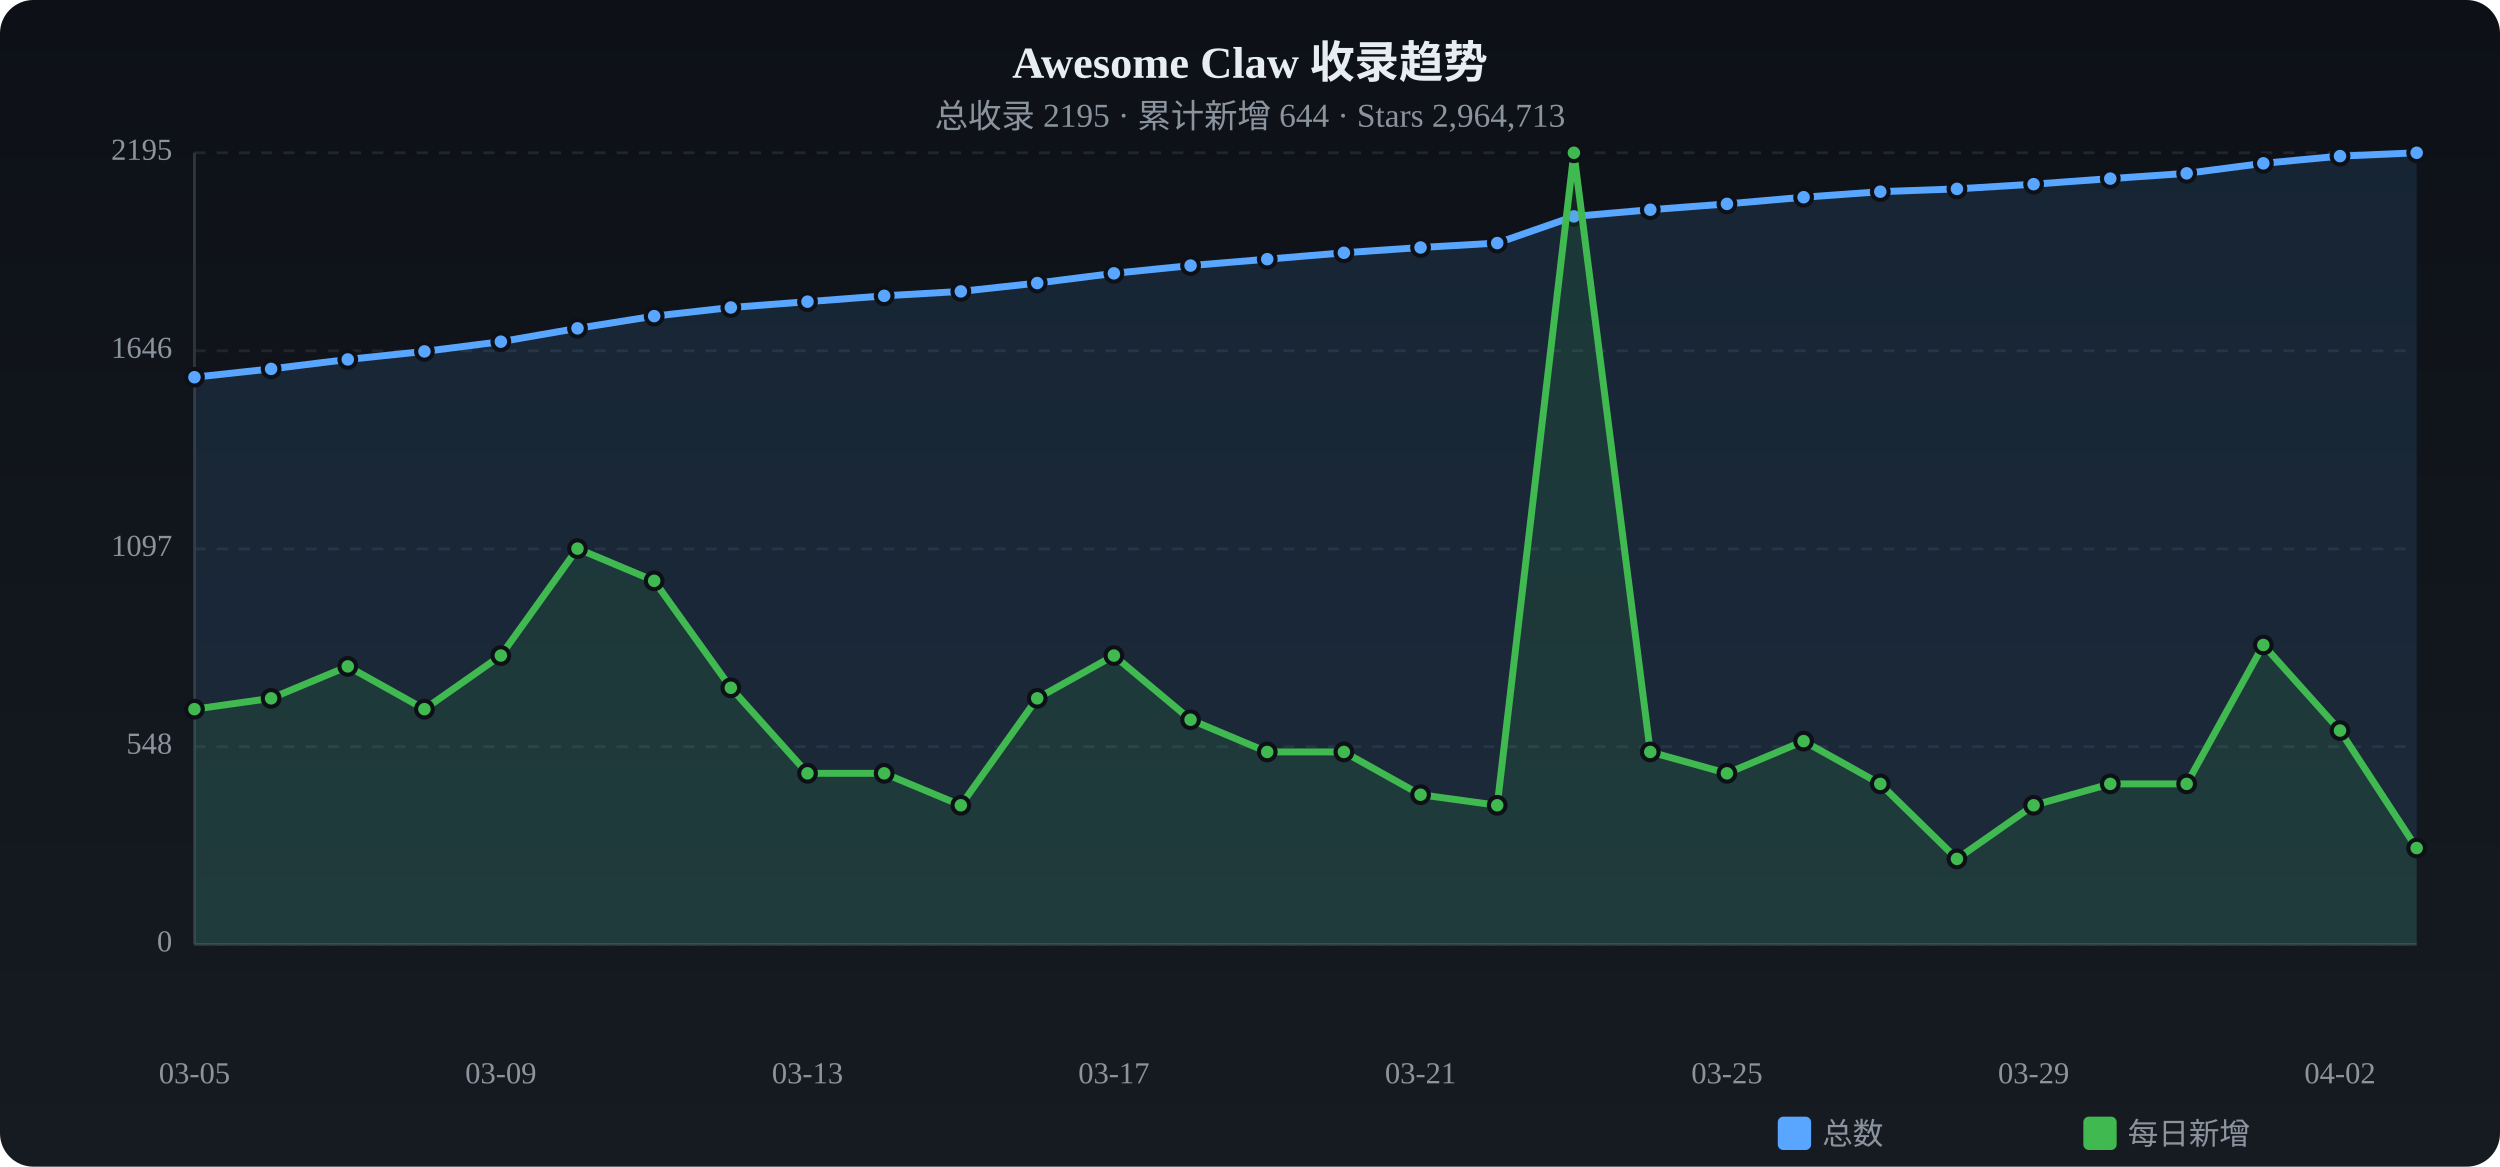
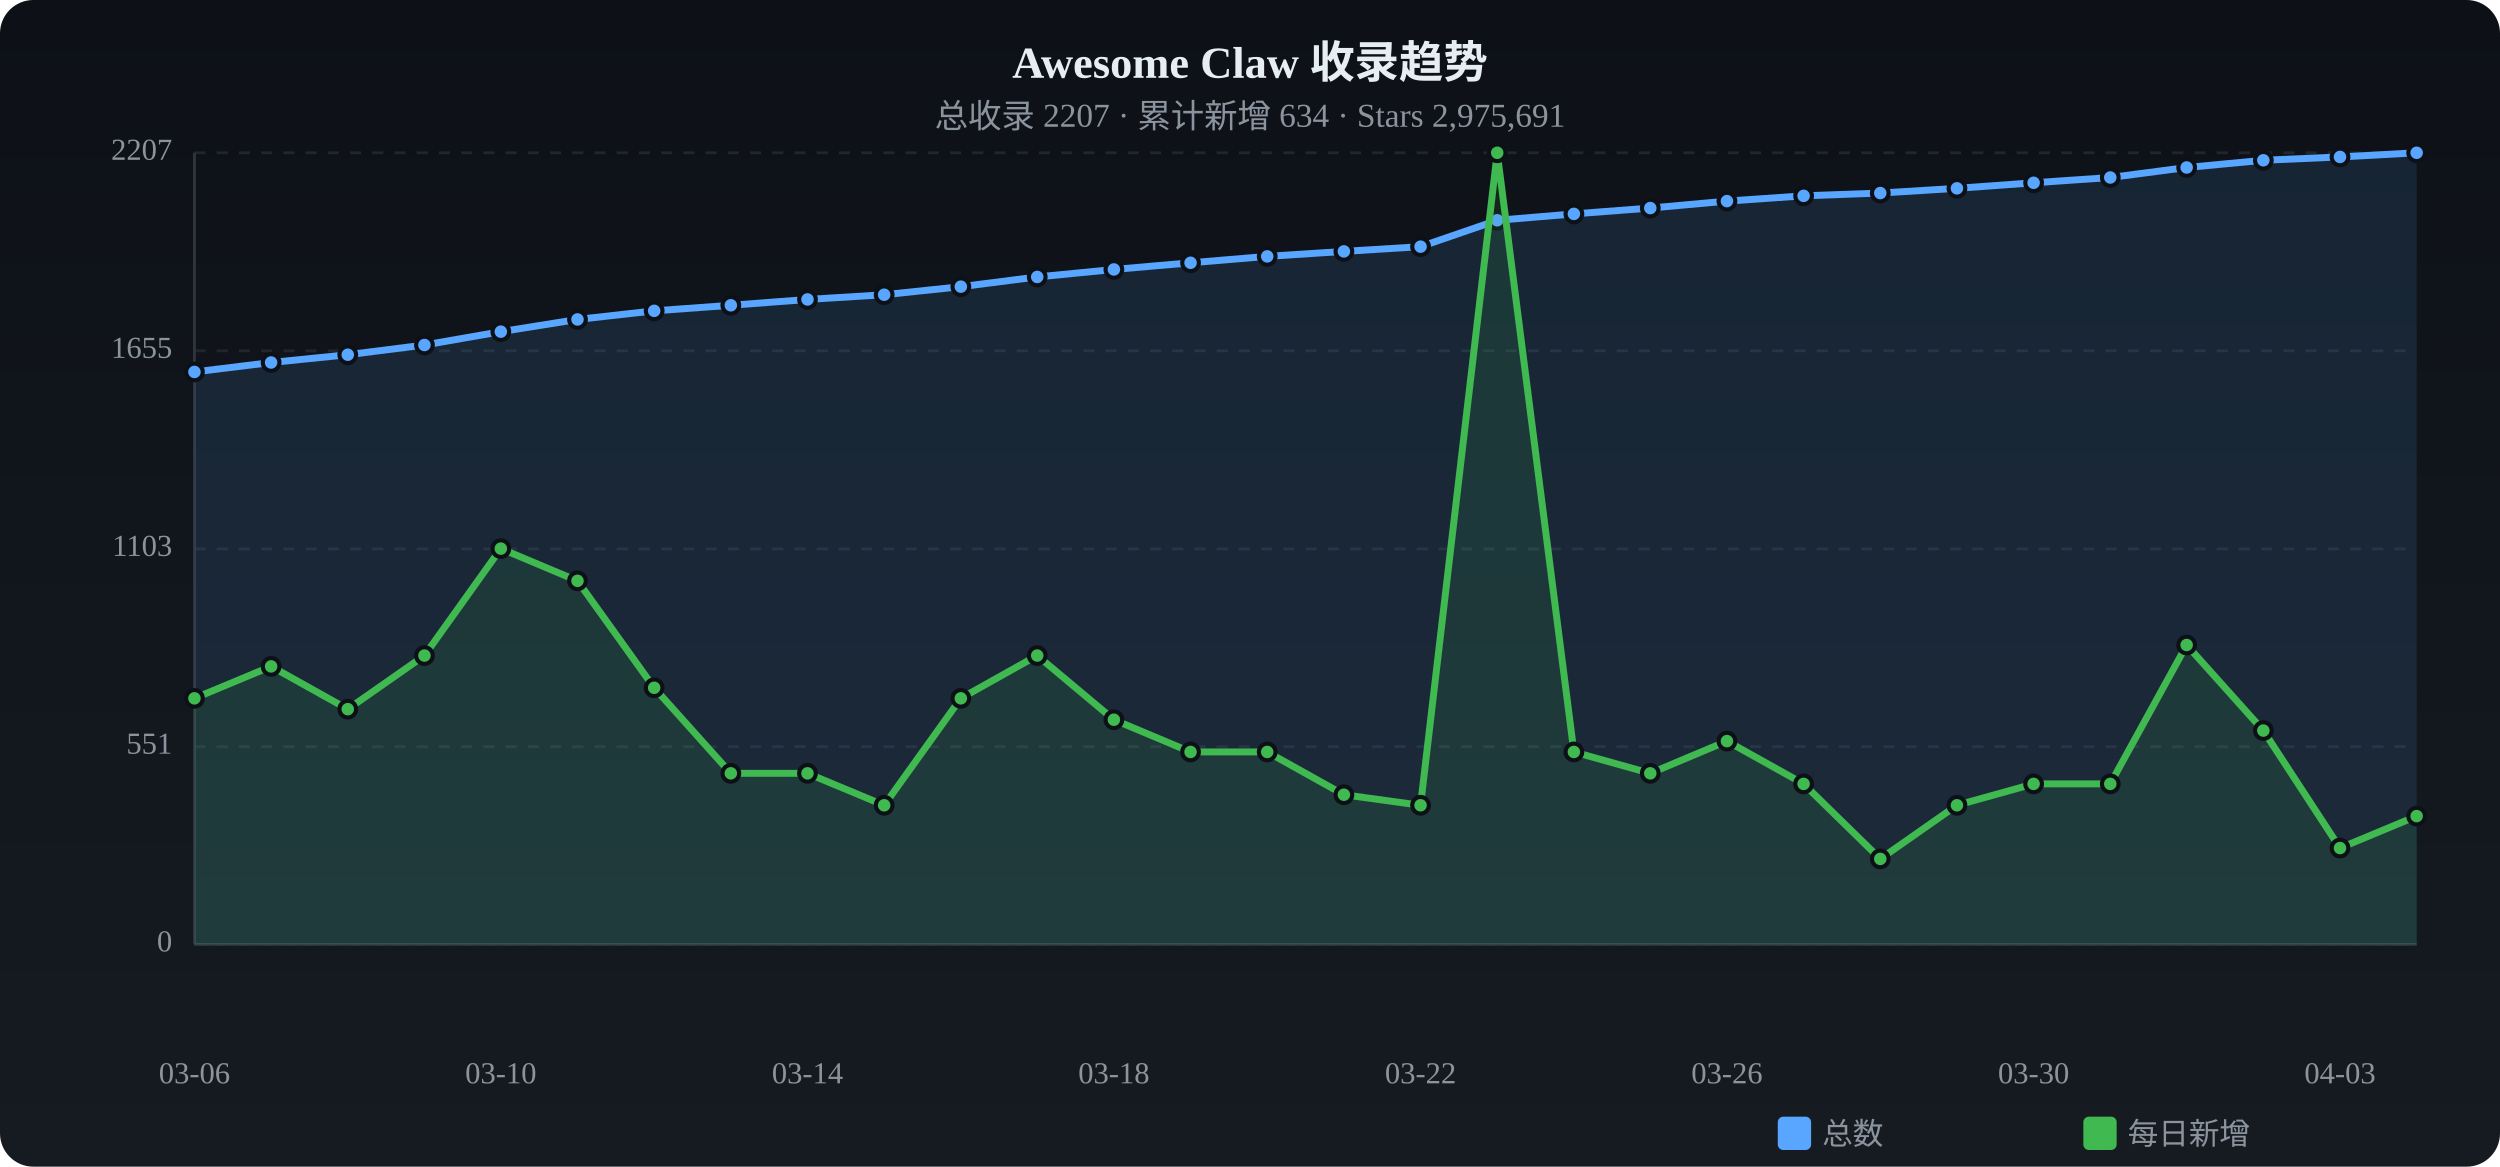
<svg xmlns="http://www.w3.org/2000/svg" viewBox="0 0 900 420" width="900" height="420">
  <defs>
    <linearGradient id="tbg" x1="0%" y1="0%" x2="0%" y2="100%">
      <stop offset="0%" stop-color="#0d1117" />
      <stop offset="100%" stop-color="#161b22" />
    </linearGradient>
  </defs>
  <rect width="900" height="420" rx="12" fill="url(#tbg)" />
  <text x="450.0" y="28" text-anchor="middle" fill="#e6edf3" font-size="16" font-weight="bold">Awesome Claw 收录趋势</text>
-   <text x="450.0" y="46" text-anchor="middle" fill="#8b949e" font-size="12">总收录 2195 · 累计新增 644 · Stars 2,964,713</text>
+   <text x="450.0" y="46" text-anchor="middle" fill="#8b949e" font-size="12">总收录 2207 · 累计新增 634 · Stars 2,975,691</text>
  <text x="62" y="340.0" text-anchor="end" fill="#8b949e" font-size="11" dominant-baseline="middle">0</text>
  <line x1="70" y1="340.0" x2="870" y2="340.0" stroke="#21262d" stroke-dasharray="4 4" />
-   <text x="62" y="268.8" text-anchor="end" fill="#8b949e" font-size="11" dominant-baseline="middle">548</text>
+   <text x="62" y="268.8" text-anchor="end" fill="#8b949e" font-size="11" dominant-baseline="middle">551</text>
  <line x1="70" y1="268.8" x2="870" y2="268.8" stroke="#21262d" stroke-dasharray="4 4" />
-   <text x="62" y="197.6" text-anchor="end" fill="#8b949e" font-size="11" dominant-baseline="middle">1097</text>
+   <text x="62" y="197.6" text-anchor="end" fill="#8b949e" font-size="11" dominant-baseline="middle">1103</text>
  <line x1="70" y1="197.6" x2="870" y2="197.6" stroke="#21262d" stroke-dasharray="4 4" />
-   <text x="62" y="126.3" text-anchor="end" fill="#8b949e" font-size="11" dominant-baseline="middle">1646</text>
+   <text x="62" y="126.3" text-anchor="end" fill="#8b949e" font-size="11" dominant-baseline="middle">1655</text>
  <line x1="70" y1="126.3" x2="870" y2="126.3" stroke="#21262d" stroke-dasharray="4 4" />
-   <text x="62" y="55.0" text-anchor="end" fill="#8b949e" font-size="11" dominant-baseline="middle">2195</text>
+   <text x="62" y="55.0" text-anchor="end" fill="#8b949e" font-size="11" dominant-baseline="middle">2207</text>
  <line x1="70" y1="55.0" x2="870" y2="55.0" stroke="#21262d" stroke-dasharray="4 4" />
  <line x1="70" y1="55" x2="70" y2="340" stroke="#30363d" />
  <line x1="70" y1="340" x2="870" y2="340" stroke="#30363d" />
-   <path d="M70.0,135.8 L97.6,132.8 L125.2,129.4 L152.8,126.5 L180.3,123.0 L207.9,118.2 L235.5,113.8 L263.1,110.7 L290.7,108.6 L318.3,106.5 L345.9,104.9 L373.4,101.9 L401.0,98.4 L428.6,95.6 L456.2,93.3 L483.8,91.0 L511.4,89.1 L539.0,87.5 L566.6,77.9 L594.1,75.5 L621.7,73.4 L649.3,71.0 L676.9,69.0 L704.5,68.0 L732.1,66.3 L759.7,64.3 L787.2,62.4 L814.8,58.8 L842.4,56.2 L870.0,55.0 L870.0,340 L70.0,340 Z" fill="#58a6ff" opacity="0.12" />
-   <polyline points="70.0,135.8 97.6,132.8 125.2,129.4 152.8,126.5 180.3,123.0 207.9,118.2 235.5,113.8 263.1,110.7 290.7,108.6 318.3,106.5 345.9,104.9 373.4,101.9 401.0,98.4 428.6,95.6 456.2,93.3 483.8,91.0 511.4,89.1 539.0,87.5 566.6,77.9 594.1,75.5 621.7,73.4 649.3,71.0 676.9,69.0 704.5,68.0 732.1,66.3 759.7,64.3 787.2,62.4 814.8,58.8 842.4,56.2 870.0,55.0" fill="none" stroke="#58a6ff" stroke-width="2.5" stroke-linecap="round" stroke-linejoin="round" />
-   <circle cx="70.0" cy="135.8" r="3" fill="#58a6ff" stroke="#0d1117" stroke-width="1.5" />
-   <circle cx="97.6" cy="132.8" r="3" fill="#58a6ff" stroke="#0d1117" stroke-width="1.5" />
-   <circle cx="125.2" cy="129.4" r="3" fill="#58a6ff" stroke="#0d1117" stroke-width="1.5" />
-   <circle cx="152.8" cy="126.5" r="3" fill="#58a6ff" stroke="#0d1117" stroke-width="1.5" />
-   <circle cx="180.3" cy="123.0" r="3" fill="#58a6ff" stroke="#0d1117" stroke-width="1.5" />
-   <circle cx="207.9" cy="118.2" r="3" fill="#58a6ff" stroke="#0d1117" stroke-width="1.5" />
-   <circle cx="235.5" cy="113.8" r="3" fill="#58a6ff" stroke="#0d1117" stroke-width="1.5" />
-   <circle cx="263.1" cy="110.7" r="3" fill="#58a6ff" stroke="#0d1117" stroke-width="1.5" />
-   <circle cx="290.7" cy="108.6" r="3" fill="#58a6ff" stroke="#0d1117" stroke-width="1.5" />
-   <circle cx="318.3" cy="106.5" r="3" fill="#58a6ff" stroke="#0d1117" stroke-width="1.5" />
-   <circle cx="345.9" cy="104.9" r="3" fill="#58a6ff" stroke="#0d1117" stroke-width="1.5" />
-   <circle cx="373.4" cy="101.9" r="3" fill="#58a6ff" stroke="#0d1117" stroke-width="1.5" />
-   <circle cx="401.0" cy="98.4" r="3" fill="#58a6ff" stroke="#0d1117" stroke-width="1.5" />
-   <circle cx="428.6" cy="95.6" r="3" fill="#58a6ff" stroke="#0d1117" stroke-width="1.5" />
-   <circle cx="456.2" cy="93.3" r="3" fill="#58a6ff" stroke="#0d1117" stroke-width="1.5" />
-   <circle cx="483.8" cy="91.0" r="3" fill="#58a6ff" stroke="#0d1117" stroke-width="1.5" />
-   <circle cx="511.4" cy="89.1" r="3" fill="#58a6ff" stroke="#0d1117" stroke-width="1.5" />
-   <circle cx="539.0" cy="87.5" r="3" fill="#58a6ff" stroke="#0d1117" stroke-width="1.5" />
-   <circle cx="566.6" cy="77.9" r="3" fill="#58a6ff" stroke="#0d1117" stroke-width="1.5" />
-   <circle cx="594.1" cy="75.5" r="3" fill="#58a6ff" stroke="#0d1117" stroke-width="1.5" />
-   <circle cx="621.7" cy="73.4" r="3" fill="#58a6ff" stroke="#0d1117" stroke-width="1.5" />
-   <circle cx="649.3" cy="71.0" r="3" fill="#58a6ff" stroke="#0d1117" stroke-width="1.5" />
-   <circle cx="676.9" cy="69.0" r="3" fill="#58a6ff" stroke="#0d1117" stroke-width="1.5" />
-   <circle cx="704.5" cy="68.0" r="3" fill="#58a6ff" stroke="#0d1117" stroke-width="1.5" />
-   <circle cx="732.1" cy="66.3" r="3" fill="#58a6ff" stroke="#0d1117" stroke-width="1.5" />
-   <circle cx="759.7" cy="64.3" r="3" fill="#58a6ff" stroke="#0d1117" stroke-width="1.5" />
-   <circle cx="787.2" cy="62.4" r="3" fill="#58a6ff" stroke="#0d1117" stroke-width="1.5" />
-   <circle cx="814.8" cy="58.8" r="3" fill="#58a6ff" stroke="#0d1117" stroke-width="1.5" />
-   <circle cx="842.4" cy="56.2" r="3" fill="#58a6ff" stroke="#0d1117" stroke-width="1.5" />
+   <path d="M70.0,133.9 L97.6,130.5 L125.2,127.7 L152.8,124.2 L180.3,119.4 L207.9,115.0 L235.5,111.9 L263.1,109.9 L290.7,107.8 L318.3,106.1 L345.9,103.2 L373.4,99.7 L401.0,97.0 L428.6,94.6 L456.2,92.3 L483.8,90.5 L511.4,88.8 L539.0,79.3 L566.6,77.0 L594.1,74.9 L621.7,72.4 L649.3,70.5 L676.9,69.5 L704.5,67.8 L732.1,65.8 L759.7,63.9 L787.2,60.3 L814.8,57.7 L842.4,56.5 L870.0,55.0 L870.0,340 L70.0,340 Z" fill="#58a6ff" opacity="0.12" />
+   <polyline points="70.0,133.9 97.6,130.5 125.2,127.7 152.8,124.2 180.3,119.4 207.9,115.0 235.5,111.9 263.1,109.9 290.7,107.8 318.3,106.1 345.9,103.2 373.4,99.7 401.0,97.0 428.6,94.6 456.2,92.3 483.8,90.5 511.4,88.8 539.0,79.3 566.6,77.0 594.1,74.9 621.7,72.4 649.3,70.5 676.9,69.5 704.5,67.8 732.1,65.8 759.7,63.9 787.2,60.3 814.8,57.7 842.4,56.5 870.0,55.0" fill="none" stroke="#58a6ff" stroke-width="2.5" stroke-linecap="round" stroke-linejoin="round" />
+   <circle cx="70.0" cy="133.9" r="3" fill="#58a6ff" stroke="#0d1117" stroke-width="1.5" />
+   <circle cx="97.6" cy="130.5" r="3" fill="#58a6ff" stroke="#0d1117" stroke-width="1.5" />
+   <circle cx="125.2" cy="127.7" r="3" fill="#58a6ff" stroke="#0d1117" stroke-width="1.5" />
+   <circle cx="152.8" cy="124.2" r="3" fill="#58a6ff" stroke="#0d1117" stroke-width="1.5" />
+   <circle cx="180.3" cy="119.4" r="3" fill="#58a6ff" stroke="#0d1117" stroke-width="1.5" />
+   <circle cx="207.9" cy="115.0" r="3" fill="#58a6ff" stroke="#0d1117" stroke-width="1.5" />
+   <circle cx="235.5" cy="111.9" r="3" fill="#58a6ff" stroke="#0d1117" stroke-width="1.5" />
+   <circle cx="263.1" cy="109.9" r="3" fill="#58a6ff" stroke="#0d1117" stroke-width="1.5" />
+   <circle cx="290.7" cy="107.8" r="3" fill="#58a6ff" stroke="#0d1117" stroke-width="1.5" />
+   <circle cx="318.3" cy="106.1" r="3" fill="#58a6ff" stroke="#0d1117" stroke-width="1.5" />
+   <circle cx="345.9" cy="103.2" r="3" fill="#58a6ff" stroke="#0d1117" stroke-width="1.5" />
+   <circle cx="373.4" cy="99.7" r="3" fill="#58a6ff" stroke="#0d1117" stroke-width="1.5" />
+   <circle cx="401.0" cy="97.0" r="3" fill="#58a6ff" stroke="#0d1117" stroke-width="1.5" />
+   <circle cx="428.6" cy="94.6" r="3" fill="#58a6ff" stroke="#0d1117" stroke-width="1.5" />
+   <circle cx="456.2" cy="92.3" r="3" fill="#58a6ff" stroke="#0d1117" stroke-width="1.5" />
+   <circle cx="483.8" cy="90.5" r="3" fill="#58a6ff" stroke="#0d1117" stroke-width="1.5" />
+   <circle cx="511.4" cy="88.8" r="3" fill="#58a6ff" stroke="#0d1117" stroke-width="1.5" />
+   <circle cx="539.0" cy="79.3" r="3" fill="#58a6ff" stroke="#0d1117" stroke-width="1.5" />
+   <circle cx="566.6" cy="77.0" r="3" fill="#58a6ff" stroke="#0d1117" stroke-width="1.5" />
+   <circle cx="594.1" cy="74.9" r="3" fill="#58a6ff" stroke="#0d1117" stroke-width="1.5" />
+   <circle cx="621.7" cy="72.4" r="3" fill="#58a6ff" stroke="#0d1117" stroke-width="1.5" />
+   <circle cx="649.3" cy="70.5" r="3" fill="#58a6ff" stroke="#0d1117" stroke-width="1.5" />
+   <circle cx="676.9" cy="69.5" r="3" fill="#58a6ff" stroke="#0d1117" stroke-width="1.5" />
+   <circle cx="704.5" cy="67.8" r="3" fill="#58a6ff" stroke="#0d1117" stroke-width="1.5" />
+   <circle cx="732.1" cy="65.8" r="3" fill="#58a6ff" stroke="#0d1117" stroke-width="1.5" />
+   <circle cx="759.7" cy="63.9" r="3" fill="#58a6ff" stroke="#0d1117" stroke-width="1.5" />
+   <circle cx="787.2" cy="60.3" r="3" fill="#58a6ff" stroke="#0d1117" stroke-width="1.5" />
+   <circle cx="814.8" cy="57.7" r="3" fill="#58a6ff" stroke="#0d1117" stroke-width="1.5" />
+   <circle cx="842.4" cy="56.5" r="3" fill="#58a6ff" stroke="#0d1117" stroke-width="1.5" />
  <circle cx="870.0" cy="55.0" r="3" fill="#58a6ff" stroke="#0d1117" stroke-width="1.5" />
-   <path d="M70.0,255.3 L97.6,251.4 L125.2,239.9 L152.8,255.3 L180.3,236.0 L207.9,197.5 L235.5,209.1 L263.1,247.6 L290.7,278.4 L318.3,278.4 L345.9,289.9 L373.4,251.4 L401.0,236.0 L428.6,259.1 L456.2,270.7 L483.8,270.7 L511.4,286.1 L539.0,289.9 L566.6,55.0 L594.1,270.7 L621.7,278.4 L649.3,266.8 L676.9,282.2 L704.5,309.2 L732.1,289.9 L759.7,282.2 L787.2,282.2 L814.8,232.2 L842.4,263.0 L870.0,305.3 L870.0,340 L70.0,340 Z" fill="#3fb950" opacity="0.12" />
-   <polyline points="70.0,255.3 97.6,251.4 125.2,239.9 152.8,255.3 180.3,236.0 207.9,197.5 235.5,209.1 263.1,247.6 290.7,278.4 318.3,278.4 345.9,289.9 373.4,251.4 401.0,236.0 428.6,259.1 456.2,270.7 483.8,270.7 511.4,286.1 539.0,289.9 566.6,55.0 594.1,270.7 621.7,278.4 649.3,266.8 676.9,282.2 704.5,309.2 732.1,289.9 759.7,282.2 787.2,282.2 814.8,232.2 842.4,263.0 870.0,305.3" fill="none" stroke="#3fb950" stroke-width="2.5" stroke-linecap="round" stroke-linejoin="round" />
-   <circle cx="70.0" cy="255.3" r="3" fill="#3fb950" stroke="#0d1117" stroke-width="1.5" />
-   <circle cx="97.6" cy="251.4" r="3" fill="#3fb950" stroke="#0d1117" stroke-width="1.5" />
-   <circle cx="125.2" cy="239.9" r="3" fill="#3fb950" stroke="#0d1117" stroke-width="1.5" />
-   <circle cx="152.8" cy="255.3" r="3" fill="#3fb950" stroke="#0d1117" stroke-width="1.5" />
-   <circle cx="180.3" cy="236.0" r="3" fill="#3fb950" stroke="#0d1117" stroke-width="1.5" />
-   <circle cx="207.9" cy="197.5" r="3" fill="#3fb950" stroke="#0d1117" stroke-width="1.5" />
-   <circle cx="235.5" cy="209.1" r="3" fill="#3fb950" stroke="#0d1117" stroke-width="1.5" />
-   <circle cx="263.1" cy="247.6" r="3" fill="#3fb950" stroke="#0d1117" stroke-width="1.5" />
+   <path d="M70.0,251.4 L97.6,239.9 L125.2,255.3 L152.8,236.0 L180.3,197.5 L207.9,209.1 L235.5,247.6 L263.1,278.4 L290.7,278.4 L318.3,289.9 L345.9,251.4 L373.4,236.0 L401.0,259.1 L428.6,270.7 L456.2,270.7 L483.8,286.1 L511.4,289.9 L539.0,55.0 L566.6,270.7 L594.1,278.4 L621.7,266.8 L649.3,282.2 L676.9,309.2 L704.5,289.9 L732.1,282.2 L759.7,282.2 L787.2,232.2 L814.8,263.0 L842.4,305.3 L870.0,293.8 L870.0,340 L70.0,340 Z" fill="#3fb950" opacity="0.12" />
+   <polyline points="70.0,251.4 97.6,239.9 125.2,255.3 152.8,236.0 180.3,197.5 207.9,209.1 235.5,247.6 263.1,278.4 290.7,278.4 318.3,289.9 345.9,251.4 373.4,236.0 401.0,259.1 428.6,270.7 456.2,270.7 483.8,286.1 511.4,289.9 539.0,55.0 566.6,270.7 594.1,278.4 621.7,266.8 649.3,282.2 676.9,309.2 704.5,289.9 732.1,282.2 759.7,282.2 787.2,232.2 814.8,263.0 842.4,305.3 870.0,293.8" fill="none" stroke="#3fb950" stroke-width="2.5" stroke-linecap="round" stroke-linejoin="round" />
+   <circle cx="70.0" cy="251.4" r="3" fill="#3fb950" stroke="#0d1117" stroke-width="1.5" />
+   <circle cx="97.6" cy="239.9" r="3" fill="#3fb950" stroke="#0d1117" stroke-width="1.5" />
+   <circle cx="125.2" cy="255.3" r="3" fill="#3fb950" stroke="#0d1117" stroke-width="1.5" />
+   <circle cx="152.8" cy="236.0" r="3" fill="#3fb950" stroke="#0d1117" stroke-width="1.5" />
+   <circle cx="180.3" cy="197.5" r="3" fill="#3fb950" stroke="#0d1117" stroke-width="1.5" />
+   <circle cx="207.9" cy="209.1" r="3" fill="#3fb950" stroke="#0d1117" stroke-width="1.5" />
+   <circle cx="235.5" cy="247.6" r="3" fill="#3fb950" stroke="#0d1117" stroke-width="1.5" />
+   <circle cx="263.1" cy="278.4" r="3" fill="#3fb950" stroke="#0d1117" stroke-width="1.5" />
  <circle cx="290.7" cy="278.4" r="3" fill="#3fb950" stroke="#0d1117" stroke-width="1.5" />
-   <circle cx="318.3" cy="278.4" r="3" fill="#3fb950" stroke="#0d1117" stroke-width="1.5" />
-   <circle cx="345.9" cy="289.9" r="3" fill="#3fb950" stroke="#0d1117" stroke-width="1.5" />
-   <circle cx="373.4" cy="251.4" r="3" fill="#3fb950" stroke="#0d1117" stroke-width="1.5" />
-   <circle cx="401.0" cy="236.0" r="3" fill="#3fb950" stroke="#0d1117" stroke-width="1.5" />
-   <circle cx="428.6" cy="259.1" r="3" fill="#3fb950" stroke="#0d1117" stroke-width="1.5" />
+   <circle cx="318.3" cy="289.9" r="3" fill="#3fb950" stroke="#0d1117" stroke-width="1.5" />
+   <circle cx="345.9" cy="251.4" r="3" fill="#3fb950" stroke="#0d1117" stroke-width="1.5" />
+   <circle cx="373.4" cy="236.0" r="3" fill="#3fb950" stroke="#0d1117" stroke-width="1.5" />
+   <circle cx="401.0" cy="259.1" r="3" fill="#3fb950" stroke="#0d1117" stroke-width="1.5" />
+   <circle cx="428.6" cy="270.7" r="3" fill="#3fb950" stroke="#0d1117" stroke-width="1.5" />
  <circle cx="456.2" cy="270.7" r="3" fill="#3fb950" stroke="#0d1117" stroke-width="1.5" />
-   <circle cx="483.8" cy="270.7" r="3" fill="#3fb950" stroke="#0d1117" stroke-width="1.5" />
-   <circle cx="511.4" cy="286.1" r="3" fill="#3fb950" stroke="#0d1117" stroke-width="1.5" />
-   <circle cx="539.0" cy="289.9" r="3" fill="#3fb950" stroke="#0d1117" stroke-width="1.5" />
-   <circle cx="566.6" cy="55.0" r="3" fill="#3fb950" stroke="#0d1117" stroke-width="1.5" />
-   <circle cx="594.1" cy="270.7" r="3" fill="#3fb950" stroke="#0d1117" stroke-width="1.5" />
-   <circle cx="621.7" cy="278.4" r="3" fill="#3fb950" stroke="#0d1117" stroke-width="1.5" />
-   <circle cx="649.3" cy="266.8" r="3" fill="#3fb950" stroke="#0d1117" stroke-width="1.5" />
-   <circle cx="676.9" cy="282.2" r="3" fill="#3fb950" stroke="#0d1117" stroke-width="1.5" />
-   <circle cx="704.5" cy="309.2" r="3" fill="#3fb950" stroke="#0d1117" stroke-width="1.5" />
-   <circle cx="732.1" cy="289.9" r="3" fill="#3fb950" stroke="#0d1117" stroke-width="1.5" />
+   <circle cx="483.8" cy="286.1" r="3" fill="#3fb950" stroke="#0d1117" stroke-width="1.5" />
+   <circle cx="511.4" cy="289.9" r="3" fill="#3fb950" stroke="#0d1117" stroke-width="1.5" />
+   <circle cx="539.0" cy="55.0" r="3" fill="#3fb950" stroke="#0d1117" stroke-width="1.5" />
+   <circle cx="566.6" cy="270.7" r="3" fill="#3fb950" stroke="#0d1117" stroke-width="1.5" />
+   <circle cx="594.1" cy="278.4" r="3" fill="#3fb950" stroke="#0d1117" stroke-width="1.5" />
+   <circle cx="621.7" cy="266.8" r="3" fill="#3fb950" stroke="#0d1117" stroke-width="1.5" />
+   <circle cx="649.3" cy="282.2" r="3" fill="#3fb950" stroke="#0d1117" stroke-width="1.5" />
+   <circle cx="676.9" cy="309.2" r="3" fill="#3fb950" stroke="#0d1117" stroke-width="1.5" />
+   <circle cx="704.5" cy="289.9" r="3" fill="#3fb950" stroke="#0d1117" stroke-width="1.5" />
+   <circle cx="732.1" cy="282.2" r="3" fill="#3fb950" stroke="#0d1117" stroke-width="1.5" />
  <circle cx="759.7" cy="282.2" r="3" fill="#3fb950" stroke="#0d1117" stroke-width="1.5" />
-   <circle cx="787.2" cy="282.2" r="3" fill="#3fb950" stroke="#0d1117" stroke-width="1.5" />
-   <circle cx="814.8" cy="232.2" r="3" fill="#3fb950" stroke="#0d1117" stroke-width="1.5" />
-   <circle cx="842.4" cy="263.0" r="3" fill="#3fb950" stroke="#0d1117" stroke-width="1.5" />
-   <circle cx="870.0" cy="305.3" r="3" fill="#3fb950" stroke="#0d1117" stroke-width="1.5" />
-   <text x="70.0" y="390" text-anchor="middle" fill="#8b949e" font-size="11">03-05</text>
-   <text x="180.3" y="390" text-anchor="middle" fill="#8b949e" font-size="11">03-09</text>
-   <text x="290.7" y="390" text-anchor="middle" fill="#8b949e" font-size="11">03-13</text>
-   <text x="401.0" y="390" text-anchor="middle" fill="#8b949e" font-size="11">03-17</text>
-   <text x="511.4" y="390" text-anchor="middle" fill="#8b949e" font-size="11">03-21</text>
-   <text x="621.7" y="390" text-anchor="middle" fill="#8b949e" font-size="11">03-25</text>
-   <text x="732.1" y="390" text-anchor="middle" fill="#8b949e" font-size="11">03-29</text>
-   <text x="842.4" y="390" text-anchor="middle" fill="#8b949e" font-size="11">04-02</text>
+   <circle cx="787.2" cy="232.2" r="3" fill="#3fb950" stroke="#0d1117" stroke-width="1.5" />
+   <circle cx="814.8" cy="263.0" r="3" fill="#3fb950" stroke="#0d1117" stroke-width="1.5" />
+   <circle cx="842.4" cy="305.3" r="3" fill="#3fb950" stroke="#0d1117" stroke-width="1.5" />
+   <circle cx="870.0" cy="293.8" r="3" fill="#3fb950" stroke="#0d1117" stroke-width="1.5" />
+   <text x="70.0" y="390" text-anchor="middle" fill="#8b949e" font-size="11">03-06</text>
+   <text x="180.3" y="390" text-anchor="middle" fill="#8b949e" font-size="11">03-10</text>
+   <text x="290.7" y="390" text-anchor="middle" fill="#8b949e" font-size="11">03-14</text>
+   <text x="401.0" y="390" text-anchor="middle" fill="#8b949e" font-size="11">03-18</text>
+   <text x="511.4" y="390" text-anchor="middle" fill="#8b949e" font-size="11">03-22</text>
+   <text x="621.7" y="390" text-anchor="middle" fill="#8b949e" font-size="11">03-26</text>
+   <text x="732.1" y="390" text-anchor="middle" fill="#8b949e" font-size="11">03-30</text>
+   <text x="842.4" y="390" text-anchor="middle" fill="#8b949e" font-size="11">04-03</text>
  <rect x="640" y="402" width="12" height="12" rx="2" fill="#58a6ff" />
  <text x="656" y="412" fill="#8b949e" font-size="11">总数</text>
  <rect x="750" y="402" width="12" height="12" rx="2" fill="#3fb950" />
  <text x="766" y="412" fill="#8b949e" font-size="11">每日新增</text>
</svg>
